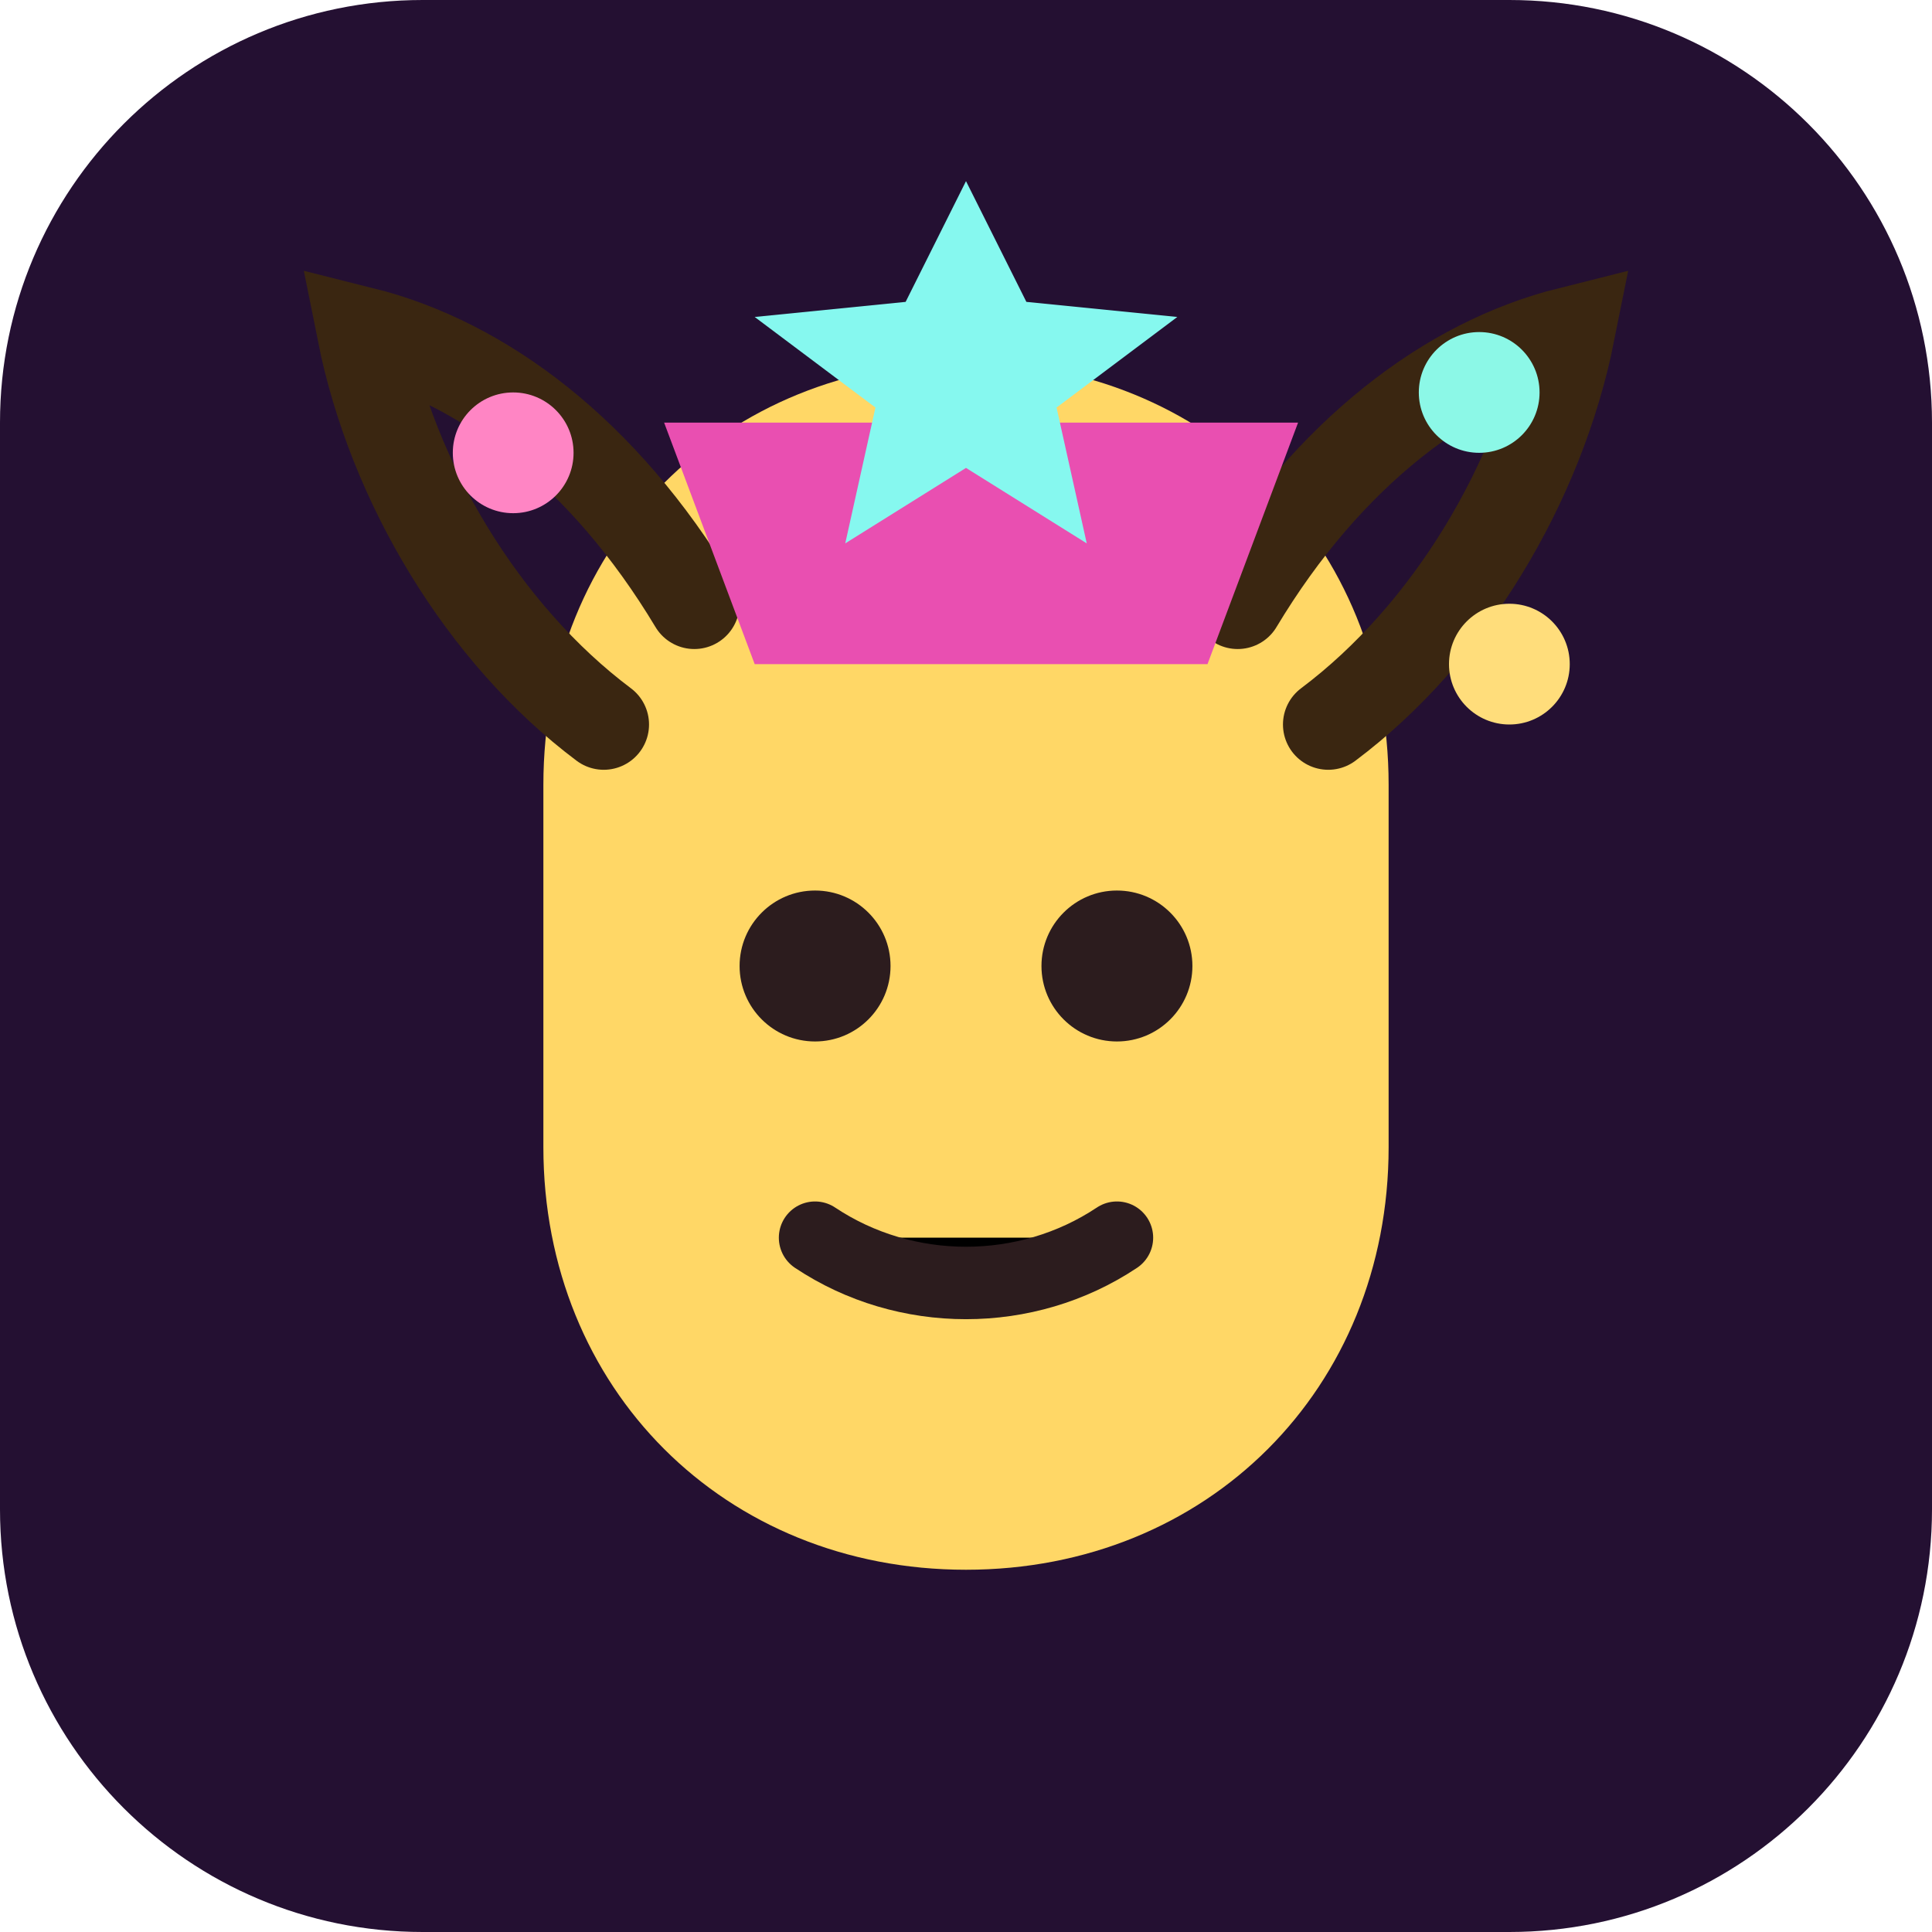
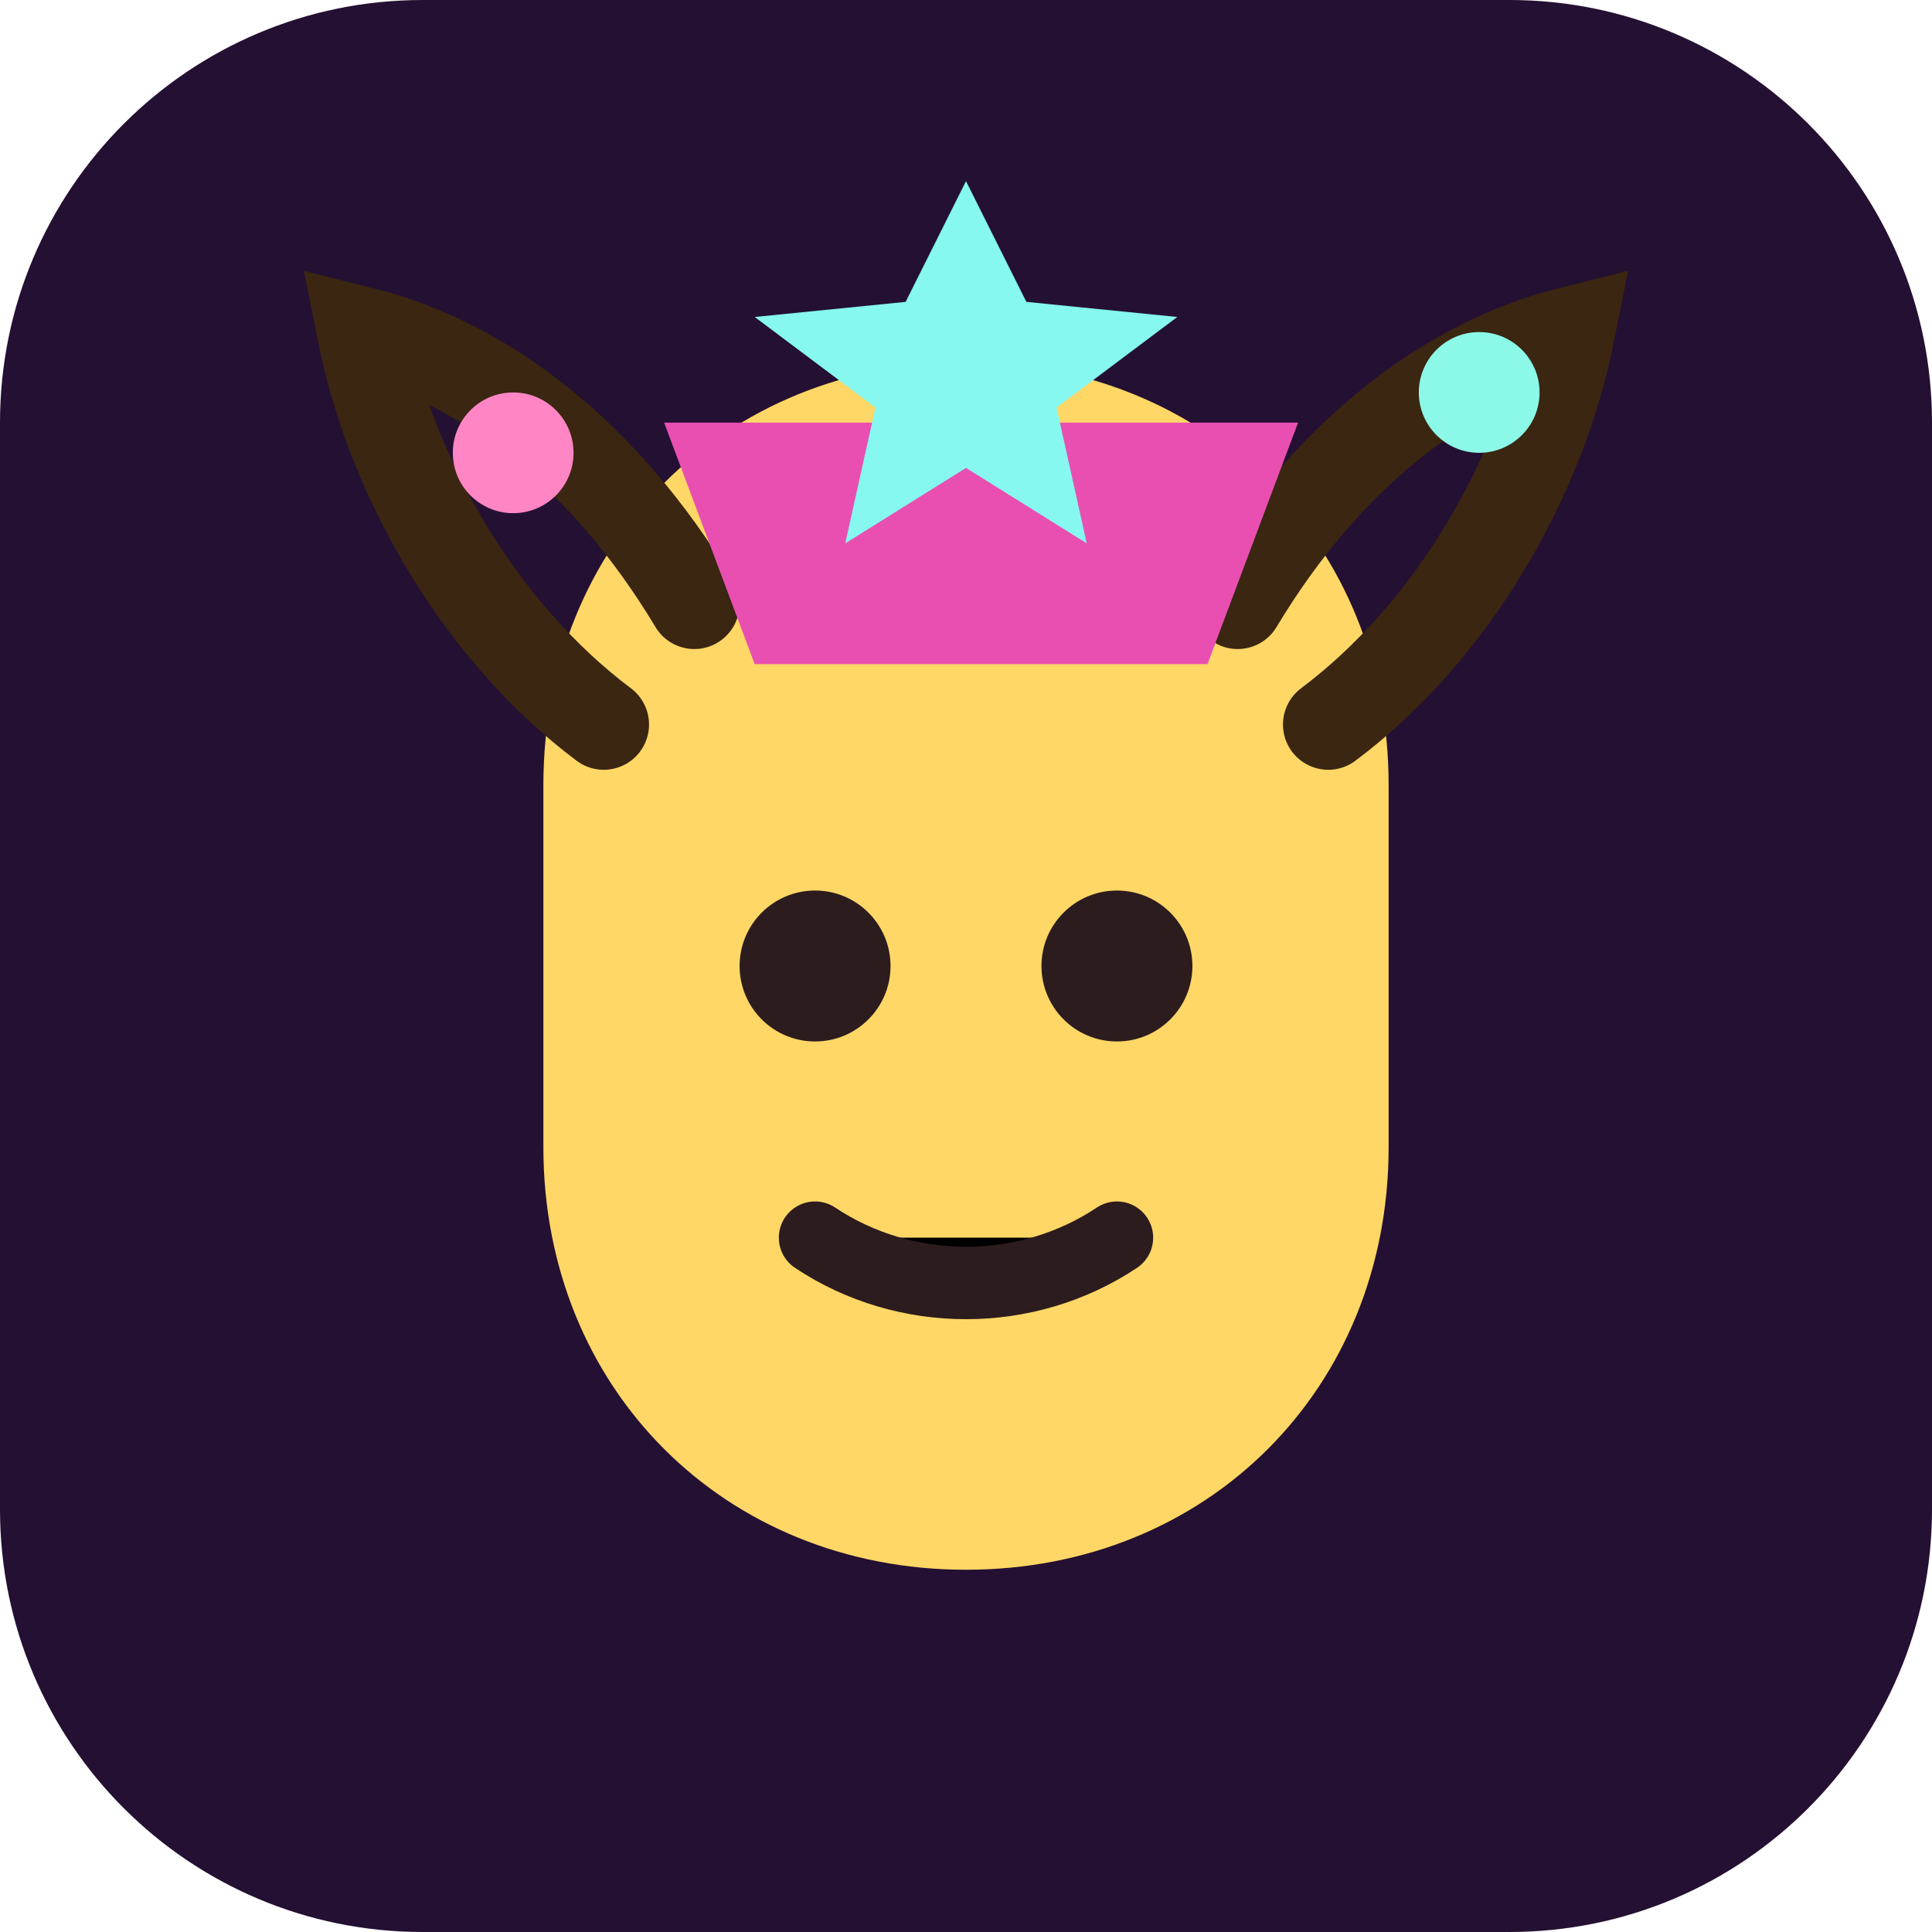
<svg xmlns="http://www.w3.org/2000/svg" viewBox="0 0 64 64">
  <rect width="64" height="64" rx="14" fill="#241032" />
  <path d="M18 26c0-8 6-14 14-14s14 6 14 14v12c0 8-6 14-14 14s-14-6-14-14Z" fill="#ffd766" />
  <path d="M23 20c-3-5-7-8-11-9 1 5 4 10 8 13M41 20c3-5 7-8 11-9-1 5-4 10-8 13" stroke="#3a2611" stroke-width="3" stroke-linecap="round" fill="none" />
  <circle cx="27" cy="32" r="2.5" fill="#2c1c1e" />
  <circle cx="37" cy="32" r="2.5" fill="#2c1c1e" />
  <path d="M27 41c3 2 7 2 10 0" stroke="#2c1c1e" stroke-width="2.4" stroke-linecap="round" />
  <path d="M22 14h21l-3 8H25Z" fill="#e94fb1" />
  <path d="m32 6 2 4 5 .5-4 3 1 4.5-4-2.5-4 2.5 1-4.5-4-3 5-.5Z" fill="#86f8ef" />
  <circle cx="17" cy="15" r="2" fill="#ff85c4" />
  <circle cx="49" cy="13" r="2" fill="#8cf8e7" />
-   <circle cx="50" cy="22" r="2" fill="#ffdd7b" />
</svg>
